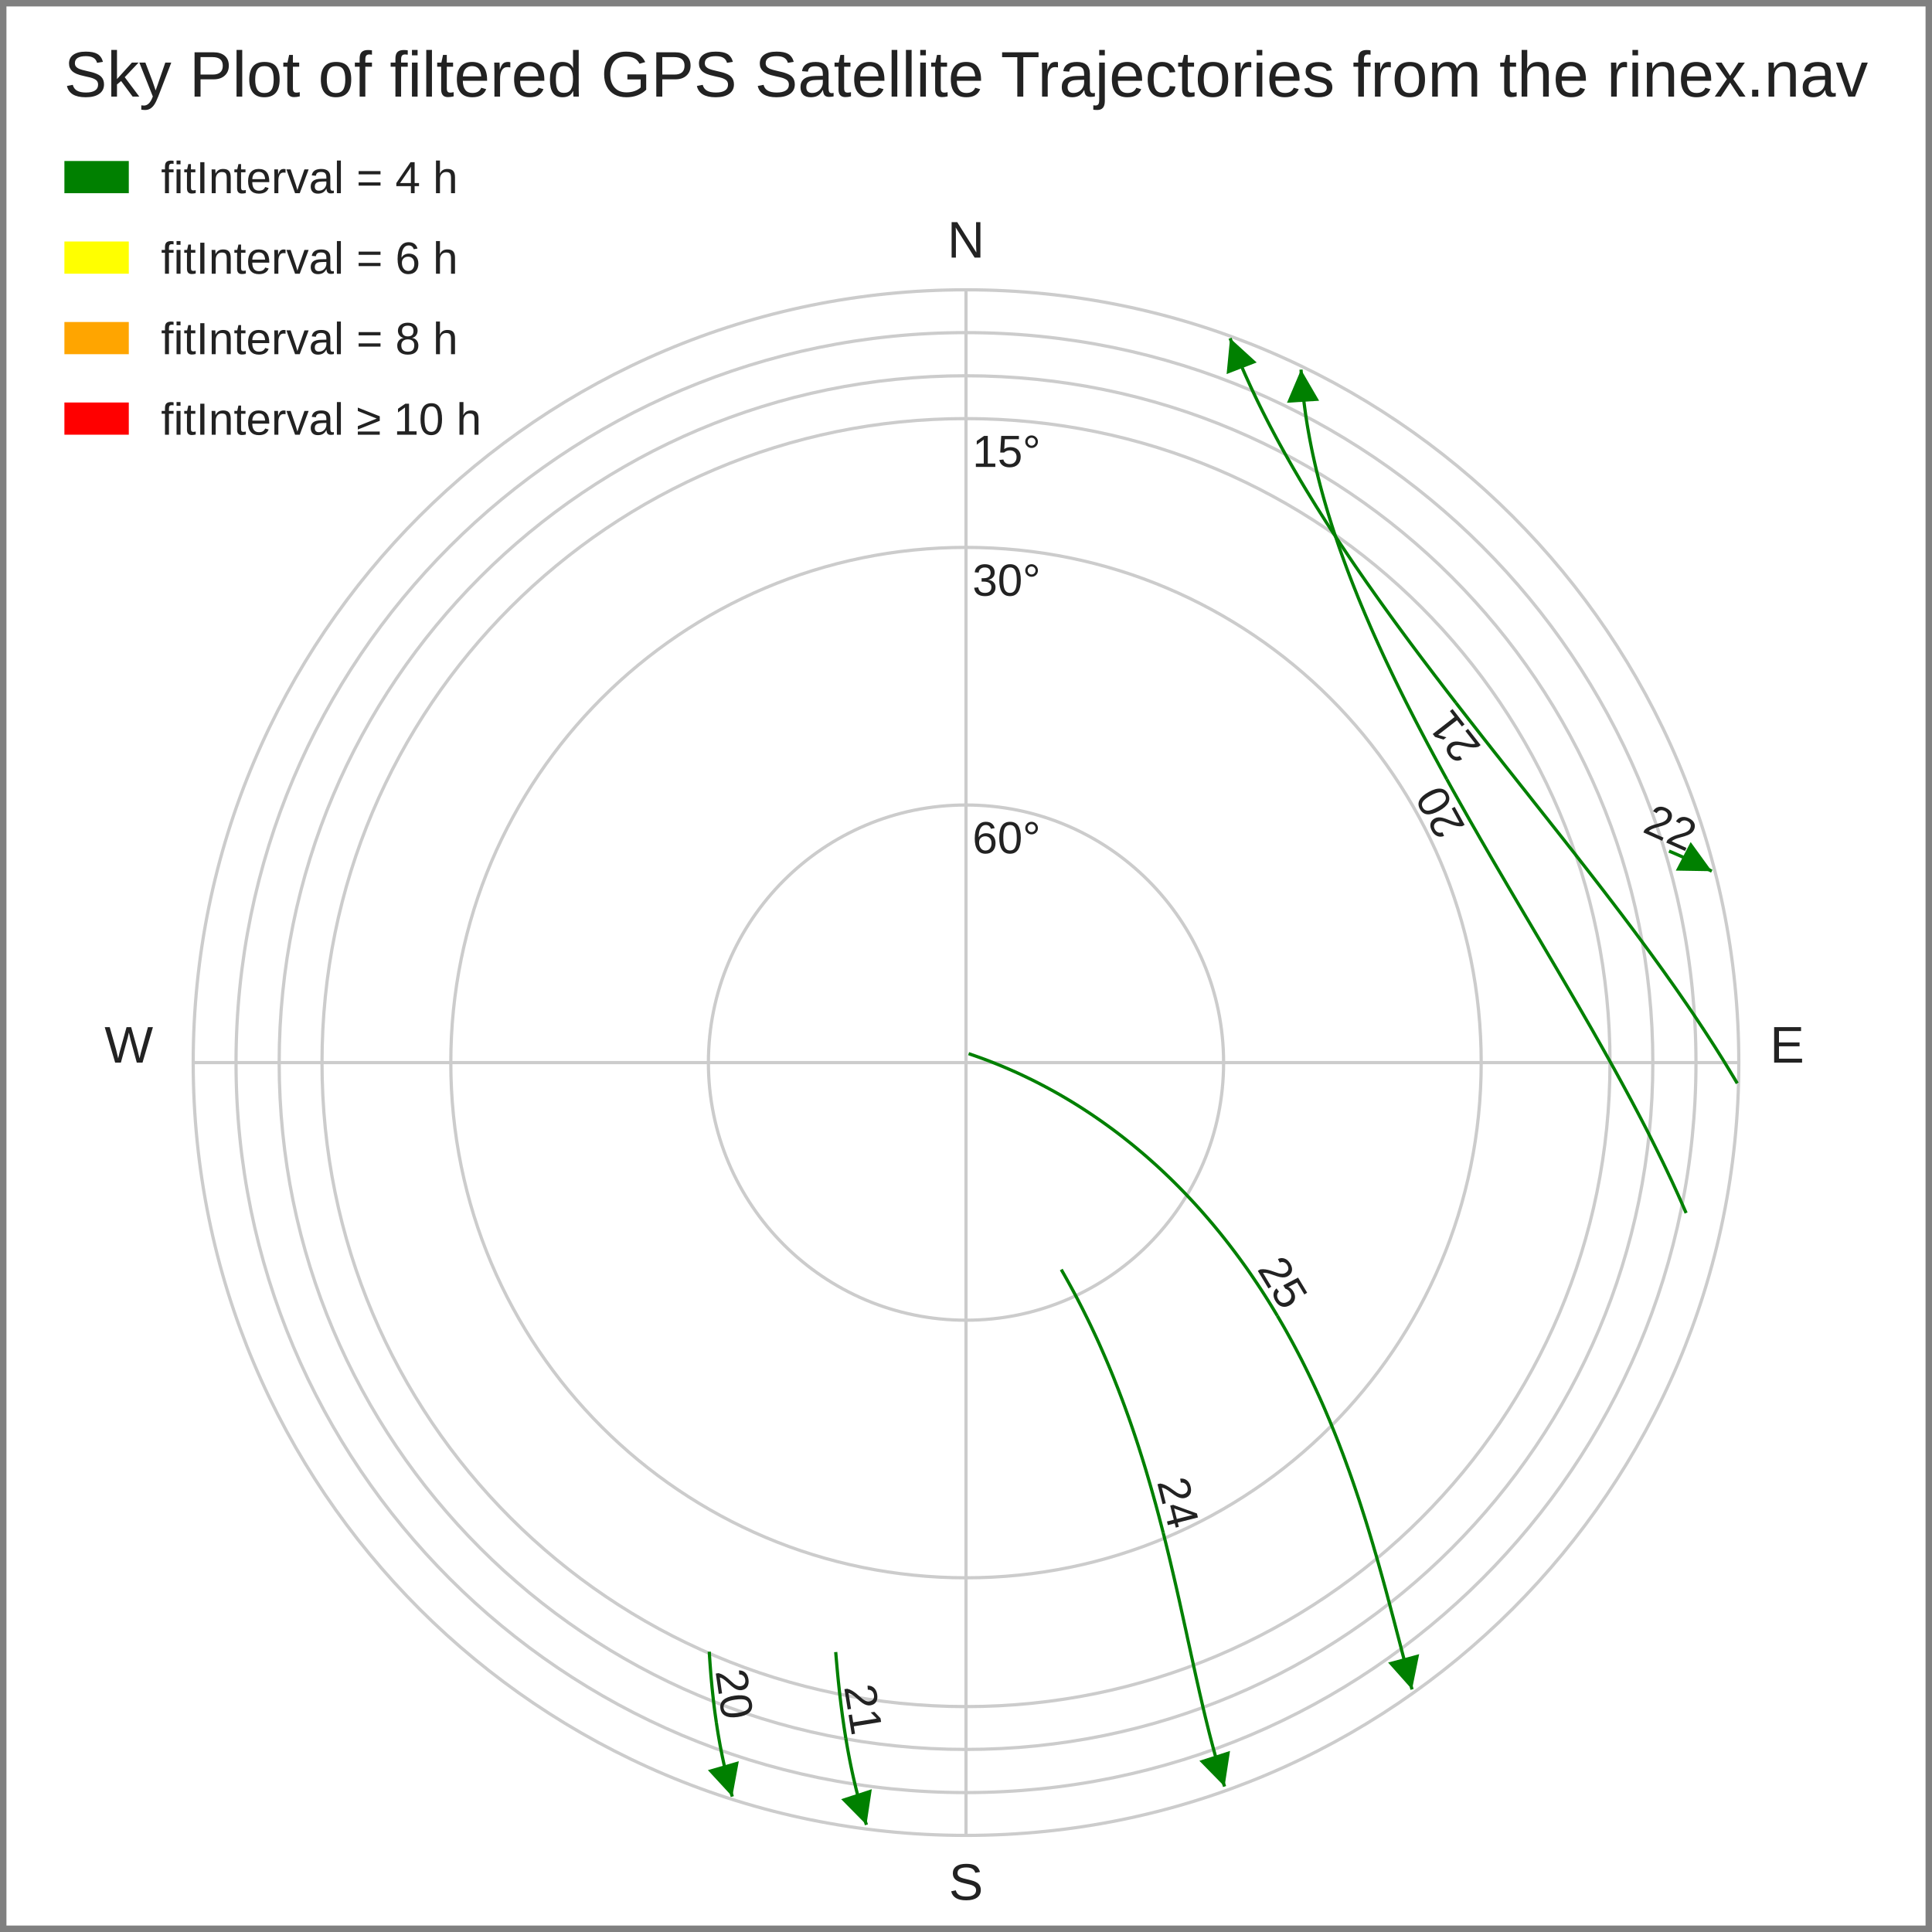
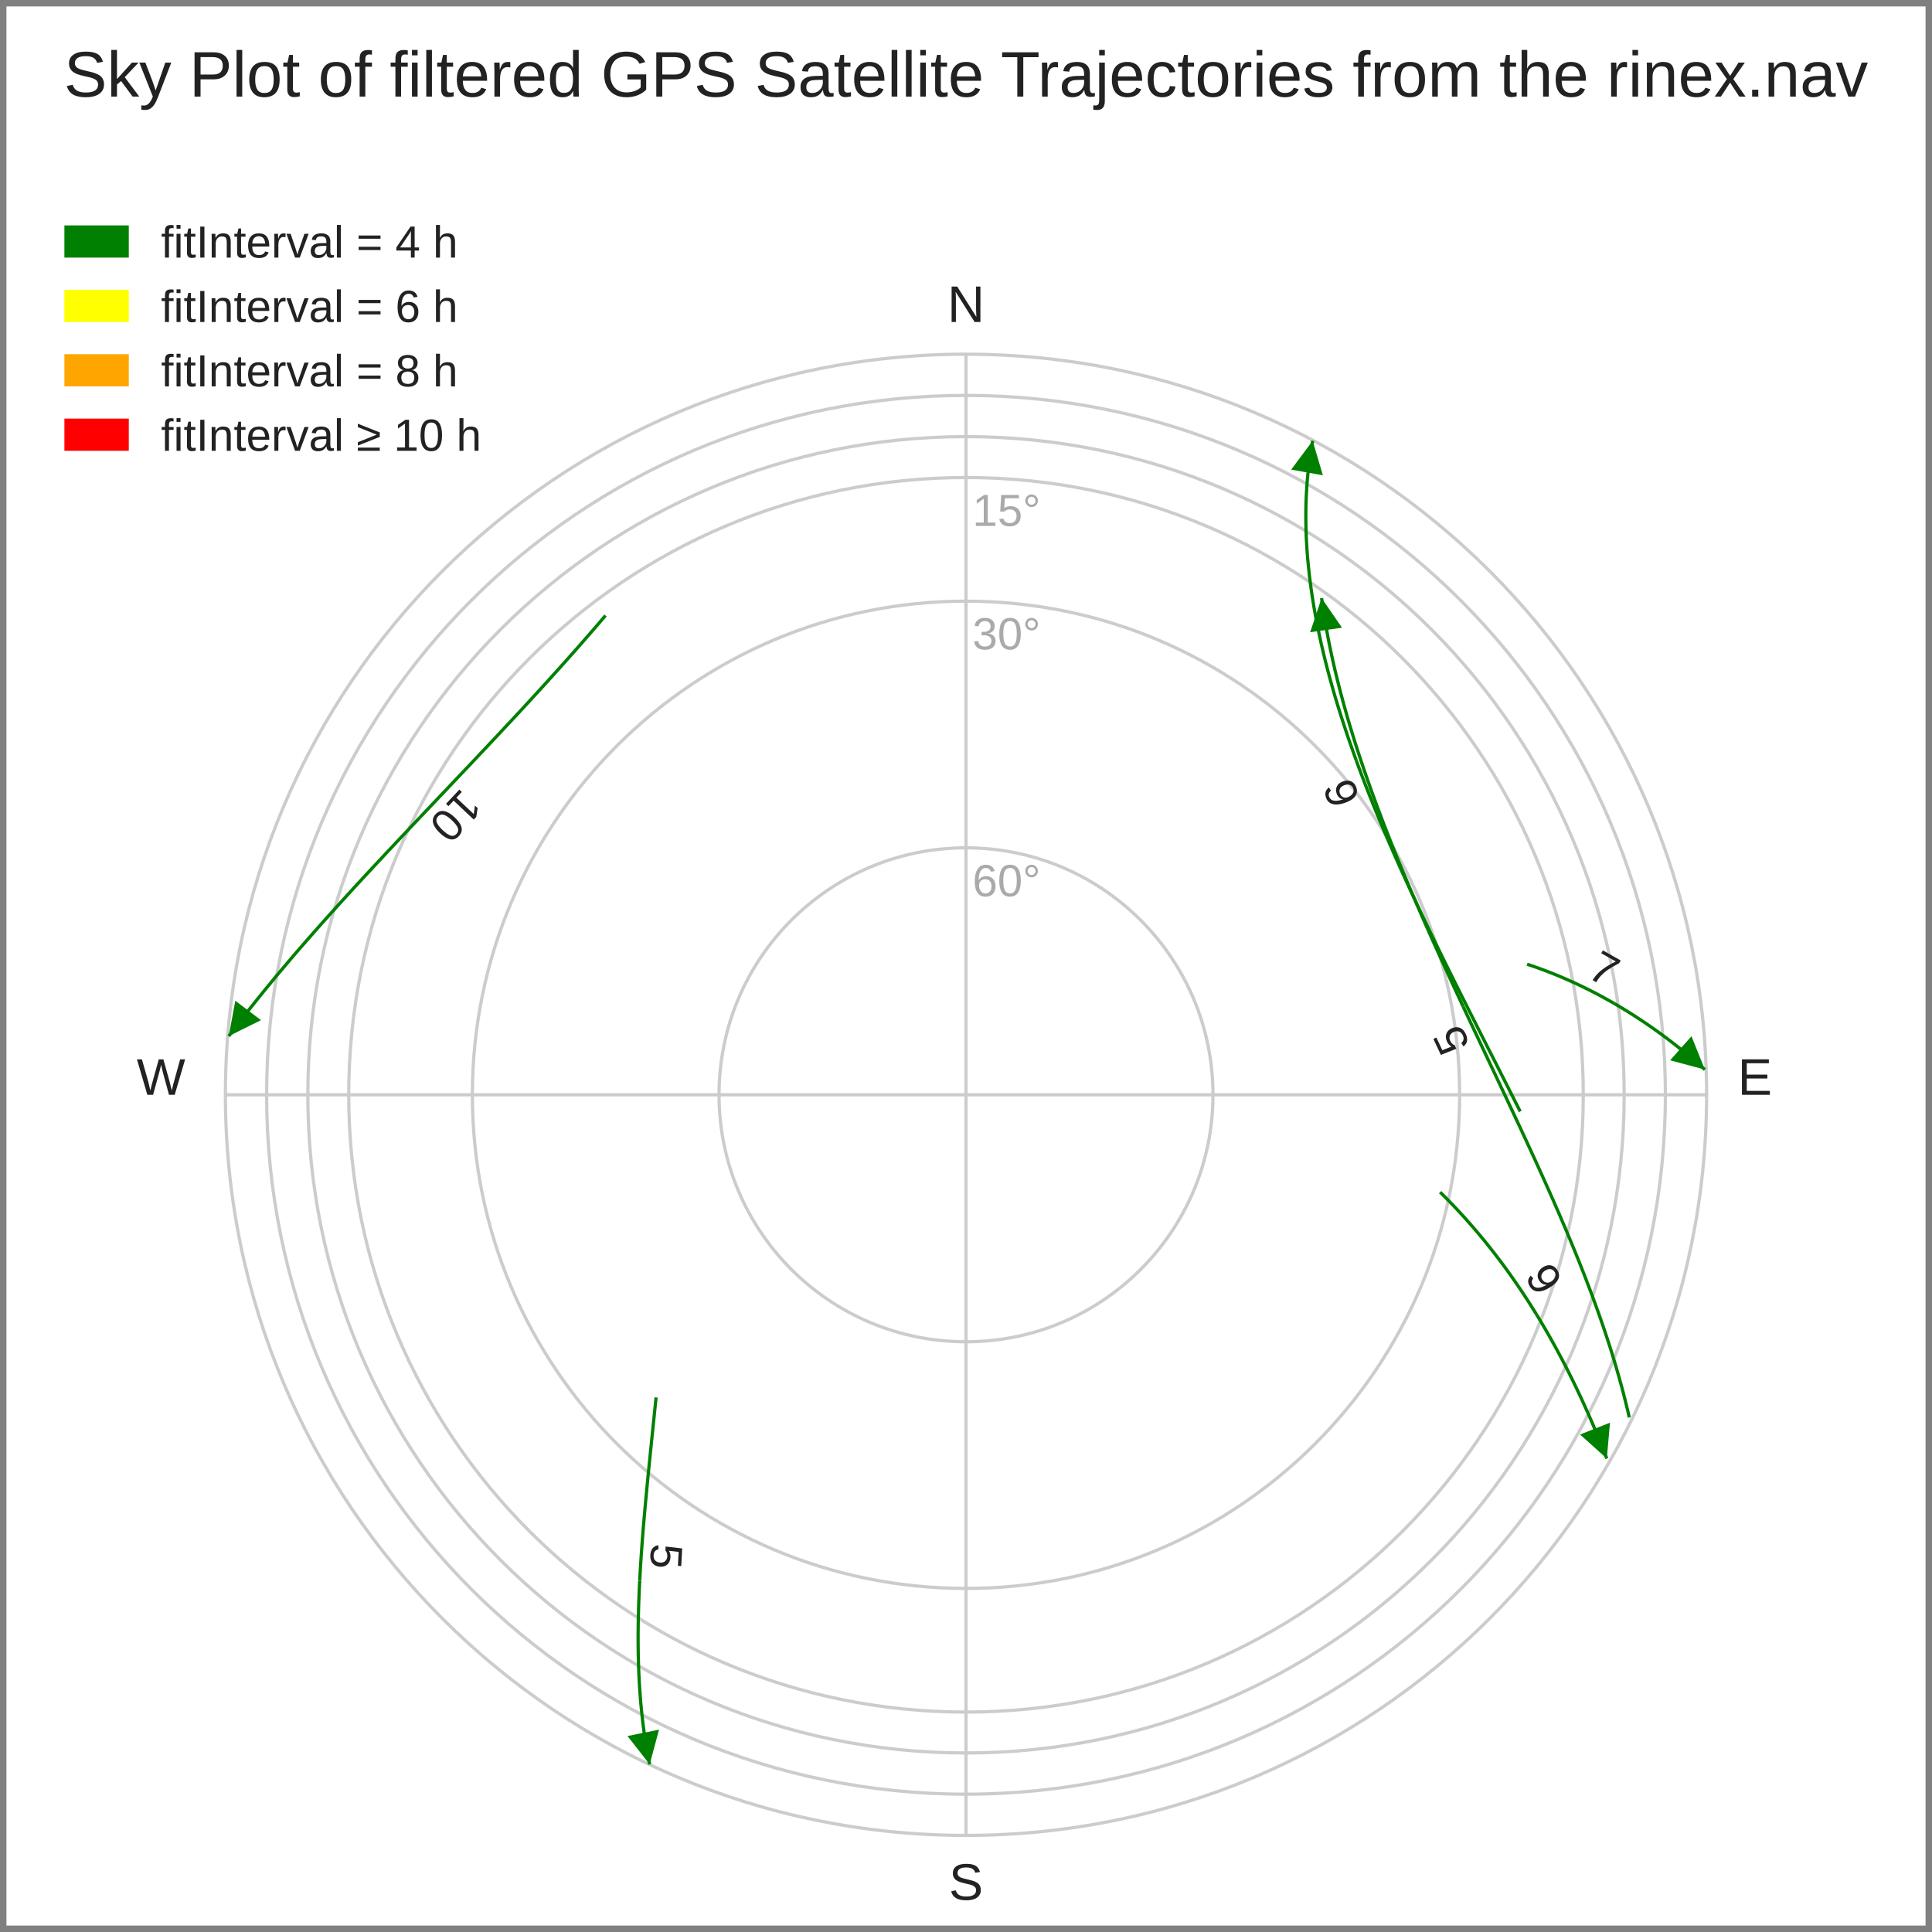
<svg xmlns="http://www.w3.org/2000/svg" width="600" height="600">
  <style>text { font-family: 'Segoe UI',Arial, sans-serif; fill: #222222; }</style>
  <rect width="100%" height="100%" fill="white" />
  <text x="300.0" y="30" text-anchor="middle" font-size="20">Sky Plot of filtered GPS Satellite Trajectories from the rinex.nav</text>
  <rect x="1" y="1" width="598" height="598" fill="none" stroke="gray" stroke-width="2" />
  <defs>
    <marker id="arrow-green" markerWidth="10" markerHeight="10" refX="10" refY="5" orient="auto" markerUnits="strokeWidth">
      <path d="M0,0 L10,5 L0,10 Z" fill="green" />
    </marker>
    <marker id="arrow-yellow" markerWidth="10" markerHeight="10" refX="10" refY="5" orient="auto" markerUnits="strokeWidth">
      <path d="M0,0 L10,5 L0,10 Z" fill="yellow" />
    </marker>
    <marker id="arrow-orange" markerWidth="10" markerHeight="10" refX="10" refY="5" orient="auto" markerUnits="strokeWidth">
      <path d="M0,0 L10,5 L0,10 Z" fill="orange" />
    </marker>
    <marker id="arrow-red" markerWidth="10" markerHeight="10" refX="10" refY="5" orient="auto" markerUnits="strokeWidth">
      <path d="M0,0 L10,5 L0,10 Z" fill="red" />
    </marker>
  </defs>
  <defs>
-     <marker id="sat-20" markerWidth="30" markerHeight="30" refX="23" refY="15" orient="auto" markerUnits="userSpaceOnUse">
-       <text x="15" y="13" font-size="14" text-anchor="middle">20</text>
+     <marker id="sat-5" markerWidth="30" markerHeight="30" refX="23" refY="15" orient="auto" markerUnits="userSpaceOnUse">
+       <text x="15" y="12" font-size="14" text-anchor="middle">5</text>
    </marker>
-     <marker id="sat-21" markerWidth="30" markerHeight="30" refX="23" refY="15" orient="auto" markerUnits="userSpaceOnUse">
-       <text x="15" y="13" font-size="14" text-anchor="middle">21</text>
+     <marker id="sat-6" markerWidth="30" markerHeight="30" refX="23" refY="15" orient="auto" markerUnits="userSpaceOnUse">
+       <text x="15" y="12" font-size="14" text-anchor="middle">6</text>
    </marker>
-     <marker id="sat-22" markerWidth="30" markerHeight="30" refX="23" refY="15" orient="auto" markerUnits="userSpaceOnUse">
-       <text x="15" y="13" font-size="14" text-anchor="middle">22</text>
+     <marker id="sat-7" markerWidth="30" markerHeight="30" refX="23" refY="15" orient="auto" markerUnits="userSpaceOnUse">
+       <text x="15" y="12" font-size="14" text-anchor="middle">7</text>
    </marker>
-     <marker id="sat-24" markerWidth="30" markerHeight="30" refX="23" refY="15" orient="auto" markerUnits="userSpaceOnUse">
-       <text x="15" y="13" font-size="14" text-anchor="middle">24</text>
+     <marker id="sat-9" markerWidth="30" markerHeight="30" refX="23" refY="15" orient="auto" markerUnits="userSpaceOnUse">
+       <text x="15" y="12" font-size="14" text-anchor="middle">9</text>
    </marker>
-     <marker id="sat-25" markerWidth="30" markerHeight="30" refX="23" refY="15" orient="auto" markerUnits="userSpaceOnUse">
-       <text x="15" y="13" font-size="14" text-anchor="middle">25</text>
+     <marker id="sat-10" markerWidth="30" markerHeight="30" refX="23" refY="15" orient="auto" markerUnits="userSpaceOnUse">
+       <text x="15" y="12" font-size="14" text-anchor="middle">10</text>
    </marker>
  </defs>
-   <circle cx="300.0" cy="330.0" r="240.0" stroke="#cccccc" fill="none" />
-   <circle cx="300.0" cy="330.0" r="226.7" stroke="#cccccc" fill="none" />
-   <circle cx="300.0" cy="330.0" r="213.3" stroke="#cccccc" fill="none" />
-   <circle cx="300.0" cy="330.0" r="200.0" stroke="#cccccc" fill="none" />
-   <circle cx="300.0" cy="330.0" r="160.0" stroke="#cccccc" fill="none" />
-   <circle cx="300.0" cy="330.0" r="80.0" stroke="#cccccc" fill="none" />
-   <line x1="60.0" y1="330.0" x2="540.0" y2="330.0" stroke="#cccccc" />
-   <line x1="300.0" y1="90.0" x2="300.0" y2="570.0" stroke="#cccccc" />
-   <text x="300.0" y="80.0" font-size="16" text-anchor="middle">N</text>
-   <text x="555.0" y="330.0" font-size="16" text-anchor="middle">E</text>
+   <circle cx="300.0" cy="340.0" r="230.0" stroke="#cccccc" fill="none" />
+   <circle cx="300.0" cy="340.0" r="217.2" stroke="#cccccc" fill="none" />
+   <circle cx="300.0" cy="340.0" r="204.4" stroke="#cccccc" fill="none" />
+   <circle cx="300.0" cy="340.0" r="191.7" stroke="#cccccc" fill="none" />
+   <circle cx="300.0" cy="340.0" r="153.3" stroke="#cccccc" fill="none" />
+   <circle cx="300.0" cy="340.0" r="76.7" stroke="#cccccc" fill="none" />
+   <line x1="70.0" y1="340.0" x2="530.0" y2="340.0" stroke="#cccccc" />
+   <line x1="300.0" y1="110.0" x2="300.0" y2="570.0" stroke="#cccccc" />
+   <text x="300.0" y="100.0" font-size="16" text-anchor="middle">N</text>
+   <text x="545.0" y="340.0" font-size="16" text-anchor="middle">E</text>
  <text x="300.0" y="590.0" font-size="16" text-anchor="middle">S</text>
-   <text x="40.0" y="330.0" font-size="16" text-anchor="middle">W</text>
-   <text x="302.0" y="145.0" font-size="14" fill="#666666">15°</text>
-   <text x="302.0" y="185.0" font-size="14" fill="#666666">30°</text>
-   <text x="302.0" y="265.0" font-size="14" fill="#666666">60°</text>
-   <rect x="20" y="50" width="20" height="10" fill="green" />
-   <text x="50" y="60" font-size="14" fill="black">fitInterval = 4 h</text>
-   <rect x="20" y="75" width="20" height="10" fill="yellow" />
-   <text x="50" y="85" font-size="14" fill="black">fitInterval = 6 h</text>
-   <rect x="20" y="100" width="20" height="10" fill="orange" />
-   <text x="50" y="110" font-size="14" fill="black">fitInterval = 8 h</text>
-   <rect x="20" y="125" width="20" height="10" fill="red" />
-   <text x="50" y="135" font-size="14" fill="black">fitInterval ≥ 10 h</text>
-   <polyline points="220.27,512.95 220.38,514.81 220.51,516.66 220.65,518.51 220.79,520.36 220.96,522.20 221.13,524.04 221.32,525.87 221.52,527.69 221.73,529.52 221.96,531.33 222.21,533.14 222.47,534.95 " stroke="green" fill="none" marker-end="url(#sat-20)" />
-   <polyline points="222.47,534.95 222.74,536.75 223.03,538.55 223.34,540.34 223.66,542.13 224.01,543.91 224.36,545.68 224.74,547.45 225.14,549.22 225.56,550.98 225.99,552.73 226.45,554.48 226.92,556.22 227.42,557.95 " stroke="green" fill="none" marker-end="url(#arrow-green)" />
-   <polyline points="523.64,376.71 522.79,374.76 521.93,372.81 521.06,370.86 520.17,368.92 519.28,366.98 518.37,365.05 517.46,363.12 516.54,361.20 515.60,359.28 514.66,357.37 513.71,355.46 512.75,353.55 511.79,351.64 510.81,349.74 509.83,347.84 508.84,345.95 507.84,344.05 506.84,342.16 505.83,340.28 504.81,338.39 503.79,336.51 502.76,334.63 501.73,332.75 500.69,330.87 499.64,329.00 498.59,327.13 497.54,325.26 496.48,323.39 495.42,321.52 494.36,319.65 493.29,317.79 492.21,315.92 491.14,314.06 490.06,312.20 488.98,310.34 487.90,308.48 486.81,306.62 485.73,304.77 484.64,302.91 483.55,301.05 482.46,299.20 481.36,297.34 480.27,295.49 479.18,293.64 478.09,291.78 476.99,289.93 475.90,288.08 474.81,286.23 473.71,284.38 472.62,282.53 471.53,280.68 470.44,278.83 469.36,276.99 468.27,275.14 467.19,273.29 466.11,271.44 465.03,269.60 463.95,267.75 462.88,265.91 461.81,264.06 460.75,262.22 459.68,260.38 458.63,258.53 457.57,256.69 456.52,254.85 455.48,253.01 454.44,251.17 453.40,249.33 452.37,247.49 451.34,245.66 450.32,243.82 449.31,241.99 " stroke="green" fill="none" marker-end="url(#sat-20)" />
-   <polyline points="449.31,241.99 448.30,240.15 447.30,238.32 446.31,236.49 445.32,234.66 444.34,232.83 443.36,231.00 442.40,229.17 441.44,227.35 440.49,225.53 439.54,223.70 438.61,221.88 437.68,220.06 436.76,218.25 435.85,216.43 434.95,214.62 434.06,212.81 433.18,211.00 432.31,209.19 431.45,207.38 430.59,205.58 429.75,203.78 428.92,201.98 428.10,200.18 427.29,198.39 426.49,196.60 425.70,194.81 424.93,193.02 424.16,191.24 423.41,189.46 422.66,187.68 421.93,185.91 421.22,184.13 420.51,182.36 419.82,180.60 419.14,178.84 418.47,177.08 417.82,175.32 417.18,173.57 416.55,171.82 415.93,170.07 415.33,168.33 414.75,166.59 414.17,164.85 413.61,163.12 413.07,161.39 412.54,159.67 412.02,157.95 411.52,156.23 411.03,154.52 410.56,152.81 410.10,151.11 409.66,149.41 409.23,147.71 408.82,146.02 408.43,144.34 408.05,142.65 407.68,140.98 407.33,139.30 407.00,137.63 406.68,135.97 406.38,134.31 406.09,132.66 405.82,131.01 405.57,129.36 405.34,127.72 405.12,126.09 404.91,124.46 404.73,122.83 404.56,121.22 404.40,119.60 404.27,117.99 404.15,116.39 404.05,114.79 " stroke="green" fill="none" marker-end="url(#arrow-green)" />
-   <polyline points="259.54,513.06 259.69,514.88 259.85,516.70 260.01,518.51 260.18,520.32 260.36,522.12 260.55,523.92 260.74,525.70 260.95,527.49 261.16,529.27 261.39,531.04 261.62,532.80 261.87,534.56 262.12,536.31 262.39,538.06 262.67,539.80 " stroke="green" fill="none" marker-end="url(#sat-21)" />
-   <polyline points="262.67,539.80 262.96,541.53 263.26,543.26 263.58,544.98 263.91,546.70 264.25,548.40 264.61,550.10 264.98,551.80 265.37,553.48 265.77,555.16 266.19,556.83 266.63,558.50 267.08,560.16 267.55,561.81 268.04,563.45 268.55,565.08 269.08,566.71 " stroke="green" fill="none" marker-end="url(#arrow-green)" />
-   <polyline points="539.52,336.44 538.40,334.55 537.26,332.67 536.12,330.79 534.97,328.92 533.80,327.06 532.63,325.20 531.44,323.35 530.25,321.51 529.05,319.67 527.84,317.84 526.62,316.01 525.39,314.19 524.16,312.38 522.91,310.57 521.66,308.76 520.41,306.96 519.14,305.16 517.87,303.37 516.60,301.58 515.31,299.79 514.02,298.01 512.73,296.23 511.43,294.46 510.12,292.68 508.81,290.92 507.50,289.15 506.18,287.39 504.85,285.63 503.53,283.87 502.19,282.12 500.86,280.37 499.52,278.62 498.18,276.87 496.83,275.12 495.48,273.38 494.13,271.64 492.78,269.90 491.42,268.16 490.07,266.42 488.71,264.69 487.35,262.96 485.99,261.22 484.62,259.49 483.26,257.77 481.89,256.04 480.53,254.31 479.16,252.59 477.80,250.86 476.43,249.14 475.07,247.41 473.71,245.69 472.34,243.97 470.98,242.25 469.62,240.53 468.26,238.82 466.90,237.10 465.55,235.38 464.19,233.67 462.84,231.95 461.49,230.24 460.15,228.53 458.81,226.81 457.47,225.10 456.13,223.39 454.80,221.68 453.47,219.97 452.14,218.26 " stroke="green" fill="none" marker-end="url(#sat-21)" />
-   <polyline points="452.14,218.26 450.82,216.55 449.50,214.85 448.19,213.14 446.89,211.43 445.58,209.73 444.29,208.02 443.00,206.32 441.71,204.62 440.43,202.92 439.16,201.22 437.89,199.52 436.63,197.82 435.38,196.12 434.13,194.42 432.89,192.73 431.66,191.03 430.44,189.34 429.22,187.65 428.01,185.95 426.81,184.26 425.62,182.57 424.43,180.89 423.26,179.20 422.09,177.51 420.93,175.83 419.79,174.15 418.65,172.46 417.52,170.78 416.40,169.11 415.29,167.43 414.19,165.75 413.10,164.08 412.02,162.40 410.96,160.73 409.90,159.06 408.85,157.40 407.82,155.73 406.80,154.06 405.78,152.40 404.78,150.74 403.79,149.08 402.82,147.42 401.85,145.77 400.90,144.11 399.96,142.46 399.03,140.81 398.12,139.16 397.21,137.52 396.32,135.87 395.45,134.23 394.58,132.59 393.73,130.95 392.90,129.32 392.07,127.68 391.26,126.05 390.46,124.42 389.68,122.79 388.91,121.17 388.16,119.54 387.42,117.92 386.69,116.31 385.98,114.69 385.28,113.08 384.60,111.46 383.93,109.86 383.27,108.25 382.63,106.65 382.01,105.04 " stroke="green" fill="none" marker-end="url(#arrow-green)" />
-   <polyline points="518.33,264.31 520.00,265.01 521.67,265.74 523.33,266.48 " stroke="green" fill="none" marker-end="url(#sat-22)" />
-   <polyline points="523.33,266.48 525.00,267.25 526.66,268.04 528.31,268.86 529.96,269.70 531.61,270.56 " stroke="green" fill="none" marker-end="url(#arrow-green)" />
-   <polyline points="329.58,394.27 330.56,395.98 331.52,397.70 332.47,399.42 333.41,401.15 334.33,402.88 335.23,404.62 336.13,406.37 337.00,408.12 337.87,409.87 338.72,411.63 339.55,413.39 340.38,415.16 341.19,416.93 341.98,418.71 342.76,420.49 343.53,422.27 344.29,424.06 345.03,425.84 345.76,427.63 346.47,429.43 347.18,431.22 347.87,433.02 348.55,434.81 349.22,436.61 349.87,438.41 350.52,440.21 351.15,442.01 351.77,443.81 352.38,445.61 352.98,447.41 353.57,449.21 354.14,451.01 354.71,452.81 355.27,454.61 355.82,456.41 356.35,458.20 356.88,460.00 357.40,461.79 357.91,463.58 358.41,465.37 358.91,467.16 359.39,468.94 359.87,470.72 360.33,472.50 360.80,474.28 361.25,476.05 " stroke="green" fill="none" marker-end="url(#sat-24)" />
-   <polyline points="361.25,476.05 361.70,477.82 362.14,479.59 362.57,481.35 363.00,483.11 363.42,484.86 363.83,486.62 364.24,488.36 364.65,490.11 365.05,491.85 365.45,493.58 365.84,495.31 366.23,497.03 366.61,498.75 366.99,500.47 367.37,502.18 367.74,503.88 368.12,505.58 368.49,507.27 368.85,508.96 369.22,510.64 369.59,512.32 369.95,513.99 370.32,515.65 370.68,517.31 371.05,518.96 371.41,520.60 371.78,522.24 372.15,523.87 372.51,525.49 372.89,527.11 373.26,528.71 373.63,530.32 374.01,531.91 374.39,533.49 374.78,535.07 375.17,536.64 375.56,538.21 375.96,539.76 376.37,541.31 376.77,542.84 377.19,544.37 377.61,545.89 378.04,547.40 378.48,548.90 378.92,550.40 379.37,551.88 379.83,553.36 380.30,554.82 " stroke="green" fill="none" marker-end="url(#arrow-green)" />
-   <polyline points="" stroke="green" fill="none" marker-end="url(#sat-24)" />
+   <text x="50.0" y="340.0" font-size="16" text-anchor="middle">W</text>
+   <text x="302.0" y="163.333" font-size="14" style="fill:#aaaaaa">15°</text>
+   <text x="302.0" y="201.667" font-size="14" style="fill:#aaaaaa">30°</text>
+   <text x="302.0" y="278.333" font-size="14" style="fill:#aaaaaa">60°</text>
+   <rect x="20" y="70" width="20" height="10" fill="green" />
+   <text x="50" y="80" font-size="14" fill="black">fitInterval =  4 h</text>
+   <rect x="20" y="90" width="20" height="10" fill="yellow" />
+   <text x="50" y="100" font-size="14" fill="black">fitInterval =  6 h</text>
+   <rect x="20" y="110" width="20" height="10" fill="orange" />
+   <text x="50" y="120" font-size="14" fill="black">fitInterval =  8 h</text>
+   <rect x="20" y="130" width="20" height="10" fill="red" />
+   <text x="50" y="140" font-size="14" fill="black">fitInterval ≥ 10 h</text>
+   <polyline points="203.75,433.99 203.55,435.94 203.35,437.89 203.15,439.83 202.95,441.77 202.75,443.71 202.55,445.64 202.35,447.57 202.16,449.50 201.96,451.42 201.77,453.34 201.57,455.26 201.38,457.17 201.19,459.08 201.01,460.98 200.83,462.88 200.65,464.78 200.47,466.67 200.30,468.56 200.13,470.44 199.97,472.32 199.81,474.20 199.66,476.07 199.51,477.94 199.37,479.81 199.24,481.67 199.11,483.53 198.99,485.38 198.87,487.23 198.77,489.08 198.67,490.92 " stroke="green" fill="none" marker-end="url(#sat-5)" />
+   <polyline points="198.67,490.92 198.57,492.76 198.49,494.59 198.42,496.42 198.35,498.25 198.30,500.07 198.25,501.89 198.21,503.71 198.19,505.52 198.17,507.33 198.17,509.14 198.18,510.94 198.20,512.74 198.23,514.53 198.28,516.32 198.34,518.11 198.41,519.89 198.50,521.68 198.60,523.45 198.72,525.23 198.85,527.00 198.99,528.76 199.16,530.52 199.34,532.28 199.53,534.04 199.74,535.79 199.98,537.54 200.22,539.28 200.49,541.02 200.78,542.76 201.08,544.49 201.41,546.22 201.76,547.95 " stroke="green" fill="none" marker-end="url(#arrow-green)" />
+   <polyline points="505.99,440.19 505.54,438.22 505.06,436.26 504.57,434.30 504.07,432.34 503.55,430.39 503.01,428.45 502.46,426.50 501.90,424.56 501.32,422.62 500.73,420.69 500.13,418.76 499.51,416.83 498.88,414.91 498.24,412.99 497.58,411.07 496.92,409.15 496.24,407.24 495.55,405.33 494.86,403.42 494.15,401.51 493.43,399.61 492.70,397.71 491.97,395.80 491.22,393.90 490.47,392.01 489.70,390.11 488.93,388.21 488.15,386.32 487.36,384.42 486.57,382.53 485.77,380.64 484.96,378.75 484.15,376.85 483.32,374.96 482.50,373.07 481.66,371.19 480.83,369.30 479.98,367.41 479.13,365.52 478.28,363.63 477.42,361.74 476.56,359.85 475.69,357.96 474.82,356.07 473.95,354.19 473.07,352.30 472.20,350.41 471.31,348.52 470.43,346.63 469.54,344.74 468.65,342.84 467.76,340.95 466.87,339.06 465.98,337.17 465.08,335.28 464.19,333.38 463.29,331.49 462.39,329.59 461.50,327.70 460.60,325.81 459.71,323.91 458.81,322.01 457.92,320.12 457.02,318.22 456.13,316.33 455.24,314.43 454.35,312.53 " stroke="green" fill="none" marker-end="url(#sat-5)" />
+   <polyline points="454.35,312.53 453.47,310.64 452.58,308.74 451.70,306.84 450.82,304.94 449.95,303.05 449.08,301.15 448.21,299.25 447.34,297.35 446.48,295.46 445.62,293.56 444.77,291.67 443.92,289.77 443.08,287.88 442.24,285.98 441.41,284.09 440.59,282.20 439.77,280.31 438.95,278.42 438.14,276.53 437.34,274.64 436.55,272.75 435.76,270.87 434.98,268.98 434.20,267.10 433.44,265.22 432.68,263.34 431.93,261.46 431.19,259.59 430.46,257.72 429.73,255.85 429.02,253.98 428.31,252.11 427.61,250.25 426.93,248.39 426.25,246.53 425.58,244.67 424.93,242.82 424.28,240.97 423.64,239.13 423.02,237.28 422.41,235.45 421.80,233.61 421.21,231.78 420.63,229.95 420.06,228.12 419.51,226.30 418.97,224.49 418.43,222.67 417.92,220.87 417.41,219.06 416.92,217.26 416.44,215.47 415.97,213.68 415.52,211.89 415.08,210.11 414.65,208.33 414.24,206.56 413.84,204.80 413.46,203.04 413.09,201.28 412.73,199.53 412.39,197.79 412.07,196.05 411.76,194.31 411.46,192.59 411.18,190.87 410.92,189.15 410.67,187.44 410.43,185.74 " stroke="green" fill="none" marker-end="url(#arrow-green)" />
+   <polyline points="472.11,345.18 471.17,343.31 470.23,341.45 469.29,339.59 468.35,337.73 467.41,335.87 466.46,334.00 465.52,332.14 464.57,330.28 463.63,328.42 462.68,326.56 461.73,324.70 460.79,322.83 459.84,320.97 458.90,319.11 457.96,317.25 457.02,315.39 456.08,313.53 455.14,311.67 454.20,309.81 453.27,307.95 452.34,306.09 451.41,304.23 450.49,302.37 449.57,300.51 448.65,298.65 447.73,296.79 446.82,294.93 445.92,293.08 445.02,291.22 444.12,289.36 443.23,287.51 442.34,285.65 441.46,283.80 440.58,281.95 439.71,280.09 438.85,278.24 437.99,276.39 437.14,274.54 436.30,272.70 435.46,270.85 434.63,269.01 433.81,267.16 433.00,265.32 432.19,263.48 431.39,261.65 430.60,259.81 429.82,257.98 429.05,256.14 428.28,254.31 427.53,252.49 426.78,250.66 426.05,248.84 425.32,247.02 424.61,245.20 423.90,243.38 423.21,241.57 422.52,239.76 421.85,237.96 421.19,236.15 " stroke="green" fill="none" marker-end="url(#sat-6)" />
+   <polyline points="421.19,236.15 420.54,234.35 419.90,232.55 419.27,230.76 418.65,228.97 418.05,227.18 417.46,225.40 416.88,223.62 416.31,221.84 415.75,220.07 415.21,218.30 414.68,216.54 414.17,214.78 413.67,213.02 413.18,211.27 412.70,209.53 412.24,207.78 411.80,206.05 411.36,204.31 410.95,202.59 410.54,200.86 410.15,199.14 409.78,197.43 409.42,195.72 409.07,194.02 408.74,192.32 408.43,190.63 408.13,188.94 407.85,187.26 407.58,185.58 407.33,183.91 407.10,182.25 406.88,180.59 406.67,178.94 406.49,177.29 406.32,175.65 406.16,174.02 406.02,172.39 405.90,170.77 405.80,169.15 405.71,167.54 405.64,165.94 405.59,164.35 405.56,162.76 405.54,161.18 405.54,159.60 405.55,158.03 405.59,156.47 405.64,154.92 405.71,153.38 405.80,151.84 405.90,150.31 406.02,148.78 406.17,147.27 406.33,145.76 406.50,144.26 406.70,142.76 406.91,141.28 407.14,139.80 407.40,138.34 407.66,136.88 " stroke="green" fill="none" marker-end="url(#arrow-green)" />
+   <polyline points="" stroke="green" fill="none" marker-end="url(#sat-6)" />
  <polyline points="" stroke="green" fill="none" marker-end="url(#arrow-green)" />
-   <polyline points="300.81,327.22 302.64,327.85 304.47,328.50 306.29,329.17 308.10,329.87 309.90,330.59 311.69,331.33 313.48,332.10 315.26,332.88 317.02,333.69 318.78,334.53 320.53,335.38 322.26,336.25 323.99,337.15 325.71,338.07 327.41,339.00 329.11,339.96 330.79,340.94 332.47,341.94 334.13,342.96 335.78,344.00 337.41,345.06 339.04,346.14 340.65,347.24 342.25,348.35 343.84,349.49 345.42,350.64 346.98,351.81 348.53,353.00 350.06,354.21 351.59,355.43 353.09,356.67 354.59,357.93 356.07,359.20 357.54,360.50 358.99,361.80 360.43,363.12 361.85,364.46 363.26,365.81 364.66,367.18 366.04,368.56 367.41,369.96 368.76,371.37 370.10,372.79 371.42,374.23 372.73,375.67 374.02,377.14 375.29,378.61 376.56,380.10 377.80,381.60 379.04,383.11 380.25,384.63 381.45,386.16 382.64,387.71 383.81,389.26 384.97,390.83 386.11,392.40 387.24,393.98 388.35,395.58 389.44,397.18 390.52,398.79 391.59,400.41 392.64,402.04 393.68,403.68 394.70,405.32 395.70,406.97 396.70,408.63 " stroke="green" fill="none" marker-end="url(#sat-25)" />
-   <polyline points="396.70,408.63 397.67,410.29 398.64,411.96 399.59,413.64 400.52,415.33 401.44,417.01 402.35,418.71 403.24,420.41 404.12,422.11 404.98,423.82 405.83,425.54 406.67,427.26 407.49,428.98 408.30,430.70 409.10,432.43 409.89,434.17 410.66,435.90 411.42,437.64 412.16,439.38 412.90,441.12 413.62,442.87 414.33,444.61 415.03,446.36 415.72,448.11 416.39,449.86 417.06,451.61 417.71,453.36 418.35,455.12 418.99,456.87 419.61,458.62 420.22,460.37 420.82,462.12 421.41,463.87 422.00,465.62 422.57,467.37 423.13,469.12 423.69,470.86 424.24,472.60 424.78,474.35 425.31,476.09 425.83,477.82 426.35,479.56 426.85,481.29 427.36,483.01 427.85,484.74 428.34,486.46 428.82,488.18 429.30,489.89 429.77,491.60 430.24,493.31 430.70,495.01 431.15,496.71 431.61,498.40 432.05,500.09 432.50,501.77 432.94,503.44 433.38,505.11 433.81,506.78 434.25,508.44 434.68,510.09 435.11,511.74 435.53,513.38 435.96,515.01 436.39,516.64 436.81,518.26 437.24,519.87 437.66,521.48 438.09,523.08 438.52,524.67 " stroke="green" fill="none" marker-end="url(#arrow-green)" />
+   <polyline points="474.26,299.45 475.88,299.99 477.50,300.56 479.12,301.15 480.73,301.76 482.34,302.39 483.95,303.04 485.55,303.72 487.15,304.42 488.74,305.13 490.33,305.87 491.92,306.64 493.50,307.42 495.07,308.22 496.64,309.05 498.20,309.89 499.76,310.76 501.32,311.64 " stroke="green" fill="none" marker-end="url(#sat-7)" />
+   <polyline points="501.32,311.64 502.86,312.55 504.40,313.48 505.94,314.42 507.46,315.39 508.98,316.38 510.50,317.38 512.00,318.41 513.50,319.45 515.00,320.52 516.48,321.60 517.96,322.70 519.43,323.83 520.89,324.97 522.34,326.12 523.78,327.30 525.22,328.49 526.64,329.71 528.06,330.93 529.47,332.18 " stroke="green" fill="none" marker-end="url(#arrow-green)" />
+   <polyline points="447.24,370.23 448.55,371.53 449.86,372.85 451.14,374.18 452.42,375.52 453.68,376.88 454.93,378.25 456.17,379.64 457.39,381.04 458.60,382.45 459.79,383.87 460.98,385.30 462.14,386.75 463.30,388.21 464.44,389.68 465.57,391.16 466.69,392.65 467.79,394.15 468.88,395.66 469.95,397.19 471.01,398.72 472.06,400.26 473.10,401.81 474.12,403.37 475.13,404.94 476.12,406.52 477.11,408.10 " stroke="green" fill="none" marker-end="url(#sat-9)" />
+   <polyline points="477.11,408.10 478.08,409.69 479.03,411.30 479.98,412.90 480.91,414.52 481.82,416.14 482.73,417.77 483.62,419.40 484.50,421.04 485.37,422.69 486.23,424.34 487.07,425.99 487.90,427.66 488.72,429.32 489.53,430.99 490.32,432.67 491.11,434.34 491.88,436.03 492.64,437.71 493.39,439.40 494.13,441.09 494.86,442.78 495.57,444.48 496.28,446.17 496.98,447.87 497.66,449.57 498.34,451.27 499.01,452.97 " stroke="green" fill="none" marker-end="url(#arrow-green)" />
+   <polyline points="188.04,191.16 186.75,192.67 185.45,194.19 184.14,195.71 182.82,197.22 181.50,198.74 180.17,200.26 178.83,201.78 177.48,203.30 176.13,204.82 174.77,206.34 173.40,207.87 172.03,209.39 170.65,210.91 169.27,212.44 167.88,213.96 166.48,215.49 165.08,217.01 163.67,218.54 162.26,220.07 160.85,221.60 159.43,223.12 158.00,224.65 156.57,226.18 155.14,227.71 153.70,229.25 152.26,230.78 150.82,232.31 149.37,233.85 147.92,235.38 146.47,236.92 145.02,238.46 143.56,239.99 142.10,241.53 140.64,243.07 139.18,244.61 137.71,246.16 136.25,247.70 134.78,249.25 133.31,250.79 131.84,252.34 130.38,253.89 " stroke="green" fill="none" marker-end="url(#sat-10)" />
+   <polyline points="130.38,253.89 128.91,255.44 127.44,256.99 125.97,258.55 124.50,260.10 123.03,261.66 121.57,263.22 120.10,264.78 118.64,266.35 117.17,267.91 115.71,269.48 114.25,271.05 112.79,272.63 111.34,274.20 109.88,275.78 108.43,277.37 106.99,278.95 105.54,280.54 104.10,282.13 102.66,283.73 101.23,285.33 99.79,286.93 98.37,288.54 96.95,290.15 95.53,291.76 94.12,293.38 92.71,295.00 91.30,296.63 89.91,298.27 88.52,299.91 87.13,301.55 85.75,303.20 84.38,304.86 83.01,306.52 81.65,308.19 80.30,309.86 78.95,311.54 77.61,313.23 76.28,314.93 74.96,316.63 73.65,318.34 72.34,320.06 71.04,321.78 " stroke="green" fill="none" marker-end="url(#arrow-green)" />
</svg>
